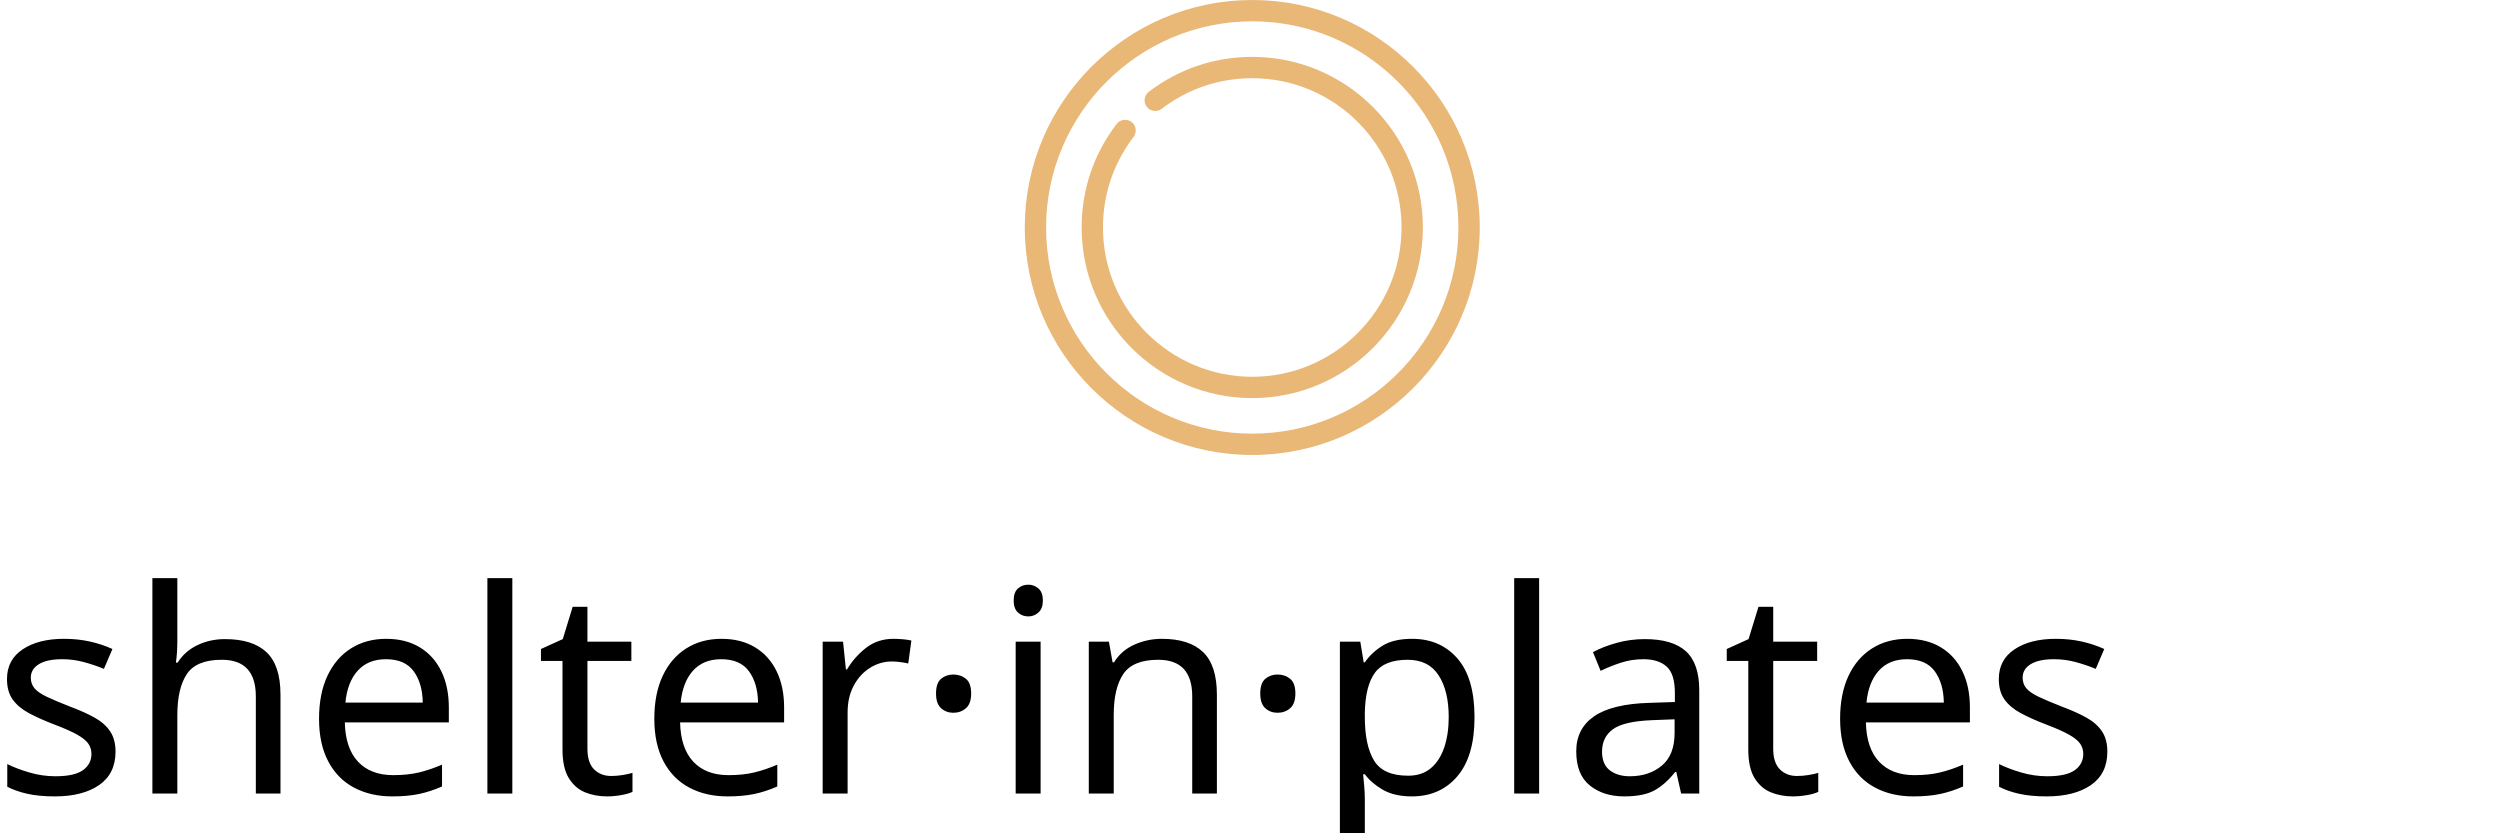
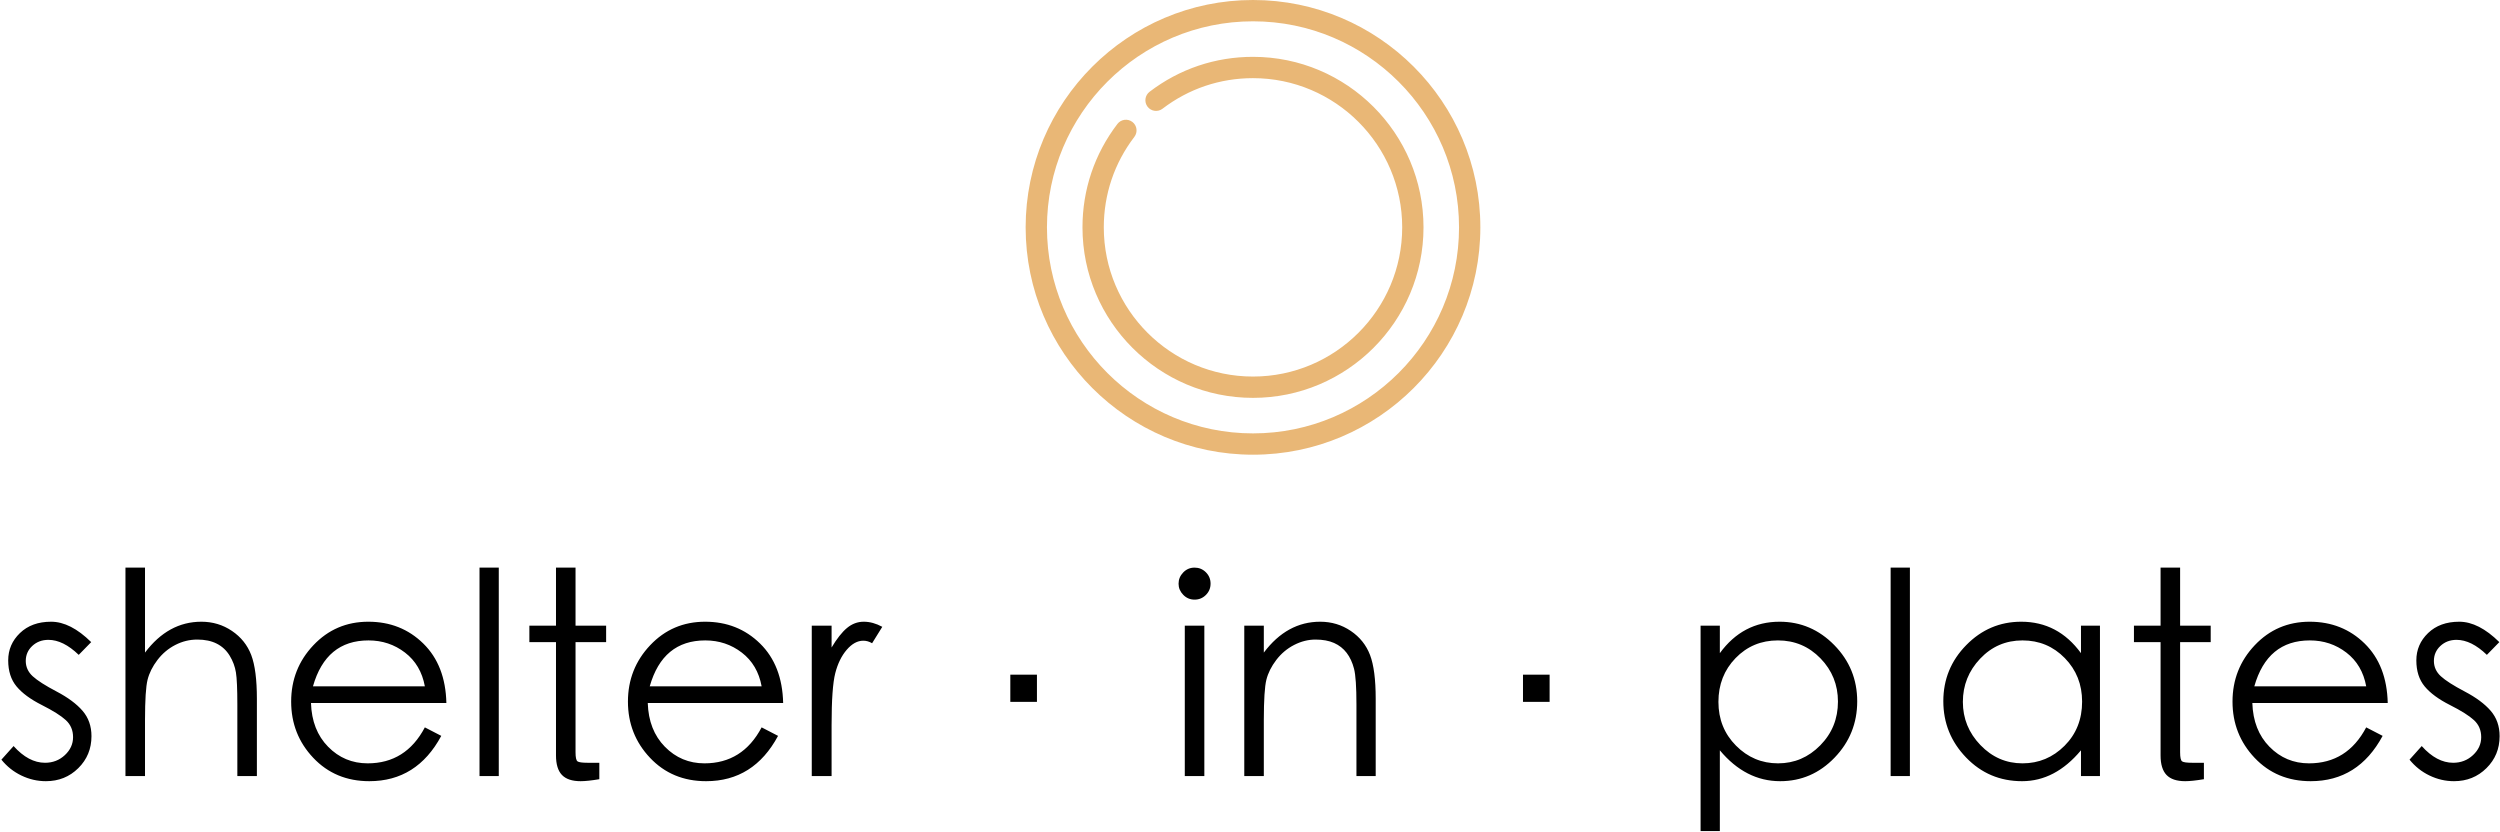
- <svg xmlns="http://www.w3.org/2000/svg" width="1676px" height="558px" viewBox="0 0 1676 558" version="1.1">
+ <svg xmlns="http://www.w3.org/2000/svg" width="1677px" height="558px" viewBox="0 0 1677 558" version="1.1">
  <g id="logo" stroke="none" stroke-width="1" fill="none" fill-rule="evenodd">
-     <g id="logo-stacked-dark-fulltext" transform="translate(-5, 0)">
-       <g id="logo-symbol" transform="translate(692, 0)" fill="#E9B776" fill-rule="nonzero">
+     <g id="logo-stacked-dark-fulltext" transform="translate(-4, 0)" fill-rule="nonzero">
+       <g id="logo-symbol" transform="translate(692, 0)" fill="#E9B776">
        <path d="M81.791,71.59 C84.188,74.729 88.675,75.328 91.812,72.932 C109.373,59.515 130.361,52.424 152.508,52.424 C207.696,52.424 252.594,97.32 252.594,152.508 C252.594,207.695 207.697,252.591 152.508,252.591 C97.323,252.591 52.425,207.694 52.425,152.508 C52.425,130.36 59.516,109.371 72.934,91.81 C75.331,88.675 74.731,84.186 71.593,81.79 C68.456,79.393 63.969,79.993 61.572,83.131 C46.234,103.206 38.128,127.195 38.128,152.507 C38.128,215.577 89.439,266.888 152.507,266.888 C215.577,266.888 266.89,215.576 266.89,152.507 C266.89,89.438 215.578,38.125 152.507,38.125 C127.196,38.125 103.206,46.23 83.133,61.567 C79.996,63.967 79.394,68.453 81.791,71.59 L81.791,71.59 Z M152.508,0 C68.417,0 0,68.414 0,152.508 C0,236.602 68.415,305.016 152.508,305.016 C236.603,305.016 305.019,236.602 305.019,152.508 C305.019,68.414 236.603,0 152.508,0 Z M152.508,290.718 C76.3,290.718 14.298,228.718 14.298,152.507 C14.298,76.298 76.299,14.296 152.508,14.296 C228.718,14.296 290.721,76.297 290.721,152.507 C290.721,228.717 228.718,290.718 152.508,290.718 Z" id="Shape" />
      </g>
-       <text id="shelter·in·plates" font-family="STHeitiSC-Light, Heiti SC" font-size="190" font-weight="300" fill="#000000">
-         <tspan x="0" y="532">shelter·in·plates</tspan>
-       </text>
+       <path d="M34.77,524.02 C43.383,524.02 50.635,521.107 56.525,515.28 C62.415,509.453 65.36,502.297 65.36,493.81 C65.36,487.097 63.365,481.428 59.375,476.805 C55.385,472.182 49.59,467.875 41.99,463.885 C34.39,459.895 29.038,456.475 25.935,453.625 C22.832,450.775 21.28,447.355 21.28,443.365 C21.28,439.375 22.737,436.018 25.65,433.295 C28.563,430.572 32.173,429.21 36.48,429.21 C43.067,429.21 49.843,432.567 56.81,439.28 L56.81,439.28 L65.17,430.73 C55.923,421.61 46.962,417.05 38.285,417.05 C29.608,417.05 22.642,419.583 17.385,424.65 C12.128,429.717 9.5,435.828 9.5,442.985 C9.5,450.142 11.368,455.968 15.105,460.465 C18.842,464.962 24.478,469.11 32.015,472.91 C39.552,476.71 44.935,480.098 48.165,483.075 C51.395,486.052 53.01,489.852 53.01,494.475 C53.01,499.098 51.173,503.12 47.5,506.54 C43.827,509.96 39.393,511.67 34.2,511.67 C26.853,511.67 19.823,507.933 13.11,500.46 L13.11,500.46 L4.94,509.58 C8.613,514.14 13.078,517.687 18.335,520.22 C23.592,522.753 29.07,524.02 34.77,524.02 Z M101.27,520.6 L101.27,482.852 C101.289,469.433 101.859,460.483 102.98,456 C104.12,451.44 106.337,447.007 109.63,442.7 C112.923,438.393 116.913,435.037 121.6,432.63 C126.287,430.223 131.195,429.02 136.325,429.02 C141.455,429.02 145.825,429.938 149.435,431.775 C153.045,433.612 155.927,436.303 158.08,439.85 C160.233,443.397 161.627,447.133 162.26,451.06 C162.893,454.987 163.21,462.143 163.21,472.53 L163.21,520.6 L176.32,520.6 L176.32,468.73 C176.32,455.81 175.053,446.025 172.52,439.375 C169.987,432.725 165.68,427.342 159.6,423.225 C153.52,419.108 146.68,417.05 139.08,417.05 C124.26,417.05 111.657,423.953 101.27,437.76 L101.27,437.76 L101.27,380.76 L88.16,380.76 L88.16,520.6 L101.27,520.6 Z M251.75,524.02 C273.03,524.02 289.117,513.887 300.01,493.62 L300.01,493.62 L288.99,487.92 C280.503,504.007 267.71,512.05 250.61,512.05 C240.223,512.05 231.388,508.345 224.105,500.935 C216.822,493.525 212.99,483.74 212.61,471.58 L212.61,471.58 L303.43,471.58 C303.05,454.733 297.888,441.433 287.945,431.68 C278.002,421.927 265.715,417.05 251.085,417.05 C236.455,417.05 224.168,422.307 214.225,432.82 C204.282,443.333 199.31,455.937 199.31,470.63 C199.31,485.323 204.25,497.895 214.13,508.345 C224.01,518.795 236.55,524.02 251.75,524.02 Z M288.99,460.37 L213.94,460.37 C219.767,439.85 232.18,429.59 251.18,429.59 C260.427,429.59 268.597,432.313 275.69,437.76 C282.783,443.207 287.217,450.743 288.99,460.37 L288.99,460.37 Z M338.58,520.6 L338.58,380.76 L325.66,380.76 L325.66,520.6 L338.58,520.6 Z M393.49,524.02 C396.53,524.02 400.71,523.577 406.03,522.69 L406.03,522.69 L406.03,511.67 L398.24,511.67 C394.567,511.67 392.287,511.353 391.4,510.72 C390.513,510.087 390.07,508.06 390.07,504.64 L390.07,504.64 L390.07,430.73 L410.59,430.73 L410.59,419.71 L390.07,419.71 L390.07,380.76 L376.96,380.76 L376.96,419.71 L359.1,419.71 L359.1,430.73 L376.96,430.73 L376.96,506.73 C376.96,512.683 378.29,517.053 380.95,519.84 C383.61,522.627 387.79,524.02 393.49,524.02 Z M477.66,524.02 C498.94,524.02 515.027,513.887 525.92,493.62 L525.92,493.62 L514.9,487.92 C506.413,504.007 493.62,512.05 476.52,512.05 C466.133,512.05 457.298,508.345 450.015,500.935 C442.732,493.525 438.9,483.74 438.52,471.58 L438.52,471.58 L529.34,471.58 C528.96,454.733 523.798,441.433 513.855,431.68 C503.912,421.927 491.625,417.05 476.995,417.05 C462.365,417.05 450.078,422.307 440.135,432.82 C430.192,443.333 425.22,455.937 425.22,470.63 C425.22,485.323 430.16,497.895 440.04,508.345 C449.92,518.795 462.46,524.02 477.66,524.02 Z M514.9,460.37 L439.85,460.37 C445.677,439.85 458.09,429.59 477.09,429.59 C486.337,429.59 494.507,432.313 501.6,437.76 C508.693,443.207 513.127,450.743 514.9,460.37 L514.9,460.37 Z M561.83,520.6 L561.83,486.4 C561.83,469.553 562.653,457.932 564.3,451.535 C565.947,445.138 568.512,439.913 571.995,435.86 C575.478,431.807 579.183,429.78 583.11,429.78 C585.137,429.78 587.1,430.35 589,431.49 L589,431.49 L595.84,420.47 C591.66,418.19 587.512,417.05 583.395,417.05 C579.278,417.05 575.542,418.443 572.185,421.23 C568.828,424.017 565.377,428.387 561.83,434.34 L561.83,434.34 L561.83,419.71 L548.53,419.71 L548.53,520.6 L561.83,520.6 Z M699.58,470.82 L699.58,452.58 L681.72,452.58 L681.72,470.82 L699.58,470.82 Z M805.315,402.23 C808.292,402.23 810.825,401.185 812.915,399.095 C815.005,397.005 816.05,394.472 816.05,391.495 C816.05,388.518 815.005,385.985 812.915,383.895 C810.825,381.805 808.292,380.76 805.315,380.76 C802.338,380.76 799.805,381.837 797.715,383.99 C795.625,386.143 794.58,388.677 794.58,391.59 C794.58,394.377 795.625,396.847 797.715,399 C799.805,401.153 802.338,402.23 805.315,402.23 Z M811.87,520.6 L811.87,419.71 L798.76,419.71 L798.76,520.6 L811.87,520.6 Z M851.77,520.6 L851.77,482.852 C851.789,469.433 852.359,460.483 853.48,456 C854.62,451.44 856.837,447.007 860.13,442.7 C863.423,438.393 867.413,435.037 872.1,432.63 C876.787,430.223 881.568,429.02 886.445,429.02 C891.322,429.02 895.47,429.78 898.89,431.3 C902.31,432.82 905.128,435.037 907.345,437.95 C909.562,440.863 911.208,444.41 912.285,448.59 C913.362,452.77 913.9,460.75 913.9,472.53 L913.9,472.53 L913.9,520.6 L926.82,520.6 L926.82,468.73 C926.82,455.81 925.553,446.025 923.02,439.375 C920.487,432.725 916.18,427.342 910.1,423.225 C904.02,419.108 897.18,417.05 889.58,417.05 C874.76,417.05 862.157,423.953 851.77,437.76 L851.77,437.76 L851.77,419.71 L838.66,419.71 L838.66,520.6 L851.77,520.6 Z M1043.48,470.82 L1043.48,452.58 L1025.62,452.58 L1025.62,470.82 L1043.48,470.82 Z M1157.67,557.46 L1157.67,503.31 C1169.197,517.117 1182.687,524.02 1198.14,524.02 C1212.327,524.02 1224.487,518.763 1234.62,508.25 C1244.753,497.737 1249.82,485.133 1249.82,470.44 C1249.82,455.747 1244.69,443.175 1234.43,432.725 C1224.17,422.275 1211.947,417.05 1197.76,417.05 C1181.293,417.05 1167.93,424.08 1157.67,438.14 L1157.67,438.14 L1157.67,419.71 L1144.75,419.71 L1144.75,557.46 L1157.67,557.46 Z M1196.715,512.05 C1185.758,512.05 1176.353,508.092 1168.5,500.175 C1160.647,492.258 1156.72,482.473 1156.72,470.82 C1156.72,459.167 1160.552,449.382 1168.215,441.465 C1175.878,433.548 1185.347,429.59 1196.62,429.59 C1207.893,429.59 1217.425,433.612 1225.215,441.655 C1233.005,449.698 1236.9,459.357 1236.9,470.63 C1236.9,482.157 1232.942,491.942 1225.025,499.985 C1217.108,508.028 1207.672,512.05 1196.715,512.05 Z M1285.16,520.6 L1285.16,380.76 L1272.24,380.76 L1272.24,520.6 L1285.16,520.6 Z M1360.4,524.02 C1375.22,524.02 1388.393,517.117 1399.92,503.31 L1399.92,503.31 L1399.92,520.6 L1412.65,520.6 L1412.65,419.71 L1399.92,419.71 L1399.92,438.14 C1389.66,424.08 1376.297,417.05 1359.83,417.05 C1345.517,417.05 1333.23,422.275 1322.97,432.725 C1312.71,443.175 1307.58,455.715 1307.58,470.345 C1307.58,484.975 1312.678,497.578 1322.875,508.155 C1333.072,518.732 1345.58,524.02 1360.4,524.02 Z M1360.685,512.05 C1349.728,512.05 1340.323,507.965 1332.47,499.795 C1324.617,491.625 1320.69,481.967 1320.69,470.82 C1320.69,459.673 1324.553,450.015 1332.28,441.845 C1340.007,433.675 1349.475,429.59 1360.685,429.59 C1371.895,429.59 1381.363,433.548 1389.09,441.465 C1396.817,449.382 1400.68,459.103 1400.68,470.63 C1400.68,482.537 1396.753,492.417 1388.9,500.27 C1381.047,508.123 1371.642,512.05 1360.685,512.05 Z M1469.84,524.02 C1472.88,524.02 1477.06,523.577 1482.38,522.69 L1482.38,522.69 L1482.38,511.67 L1474.59,511.67 C1470.917,511.67 1468.637,511.353 1467.75,510.72 C1466.863,510.087 1466.42,508.06 1466.42,504.64 L1466.42,504.64 L1466.42,430.73 L1486.94,430.73 L1486.94,419.71 L1466.42,419.71 L1466.42,380.76 L1453.31,380.76 L1453.31,419.71 L1435.45,419.71 L1435.45,430.73 L1453.31,430.73 L1453.31,506.73 C1453.31,512.683 1454.64,517.053 1457.3,519.84 C1459.96,522.627 1464.14,524.02 1469.84,524.02 Z M1554.01,524.02 C1575.29,524.02 1591.377,513.887 1602.27,493.62 L1602.27,493.62 L1591.25,487.92 C1582.763,504.007 1569.97,512.05 1552.87,512.05 C1542.483,512.05 1533.648,508.345 1526.365,500.935 C1519.082,493.525 1515.25,483.74 1514.87,471.58 L1514.87,471.58 L1605.69,471.58 C1605.31,454.733 1600.148,441.433 1590.205,431.68 C1580.262,421.927 1567.975,417.05 1553.345,417.05 C1538.715,417.05 1526.428,422.307 1516.485,432.82 C1506.542,443.333 1501.57,455.937 1501.57,470.63 C1501.57,485.323 1506.51,497.895 1516.39,508.345 C1526.27,518.795 1538.81,524.02 1554.01,524.02 Z M1591.25,460.37 L1516.2,460.37 C1522.027,439.85 1534.44,429.59 1553.44,429.59 C1562.687,429.59 1570.857,432.313 1577.95,437.76 C1585.043,443.207 1589.477,450.743 1591.25,460.37 L1591.25,460.37 Z M1650.15,524.02 C1658.763,524.02 1666.015,521.107 1671.905,515.28 C1677.795,509.453 1680.74,502.297 1680.74,493.81 C1680.74,487.097 1678.745,481.428 1674.755,476.805 C1670.765,472.182 1664.97,467.875 1657.37,463.885 C1649.77,459.895 1644.418,456.475 1641.315,453.625 C1638.212,450.775 1636.66,447.355 1636.66,443.365 C1636.66,439.375 1638.117,436.018 1641.03,433.295 C1643.943,430.572 1647.553,429.21 1651.86,429.21 C1658.447,429.21 1665.223,432.567 1672.19,439.28 L1672.19,439.28 L1680.55,430.73 C1671.303,421.61 1662.342,417.05 1653.665,417.05 C1644.988,417.05 1638.022,419.583 1632.765,424.65 C1627.508,429.717 1624.88,435.828 1624.88,442.985 C1624.88,450.142 1626.748,455.968 1630.485,460.465 C1634.222,464.962 1639.858,469.11 1647.395,472.91 C1654.932,476.71 1660.315,480.098 1663.545,483.075 C1666.775,486.052 1668.39,489.852 1668.39,494.475 C1668.39,499.098 1666.553,503.12 1662.88,506.54 C1659.207,509.96 1654.773,511.67 1649.58,511.67 C1642.233,511.67 1635.203,507.933 1628.49,500.46 L1628.49,500.46 L1620.32,509.58 C1623.993,514.14 1628.458,517.687 1633.715,520.22 C1638.972,522.753 1644.45,524.02 1650.15,524.02 Z" id="shelter·in·plates" fill="#000000" />
    </g>
  </g>
</svg>
